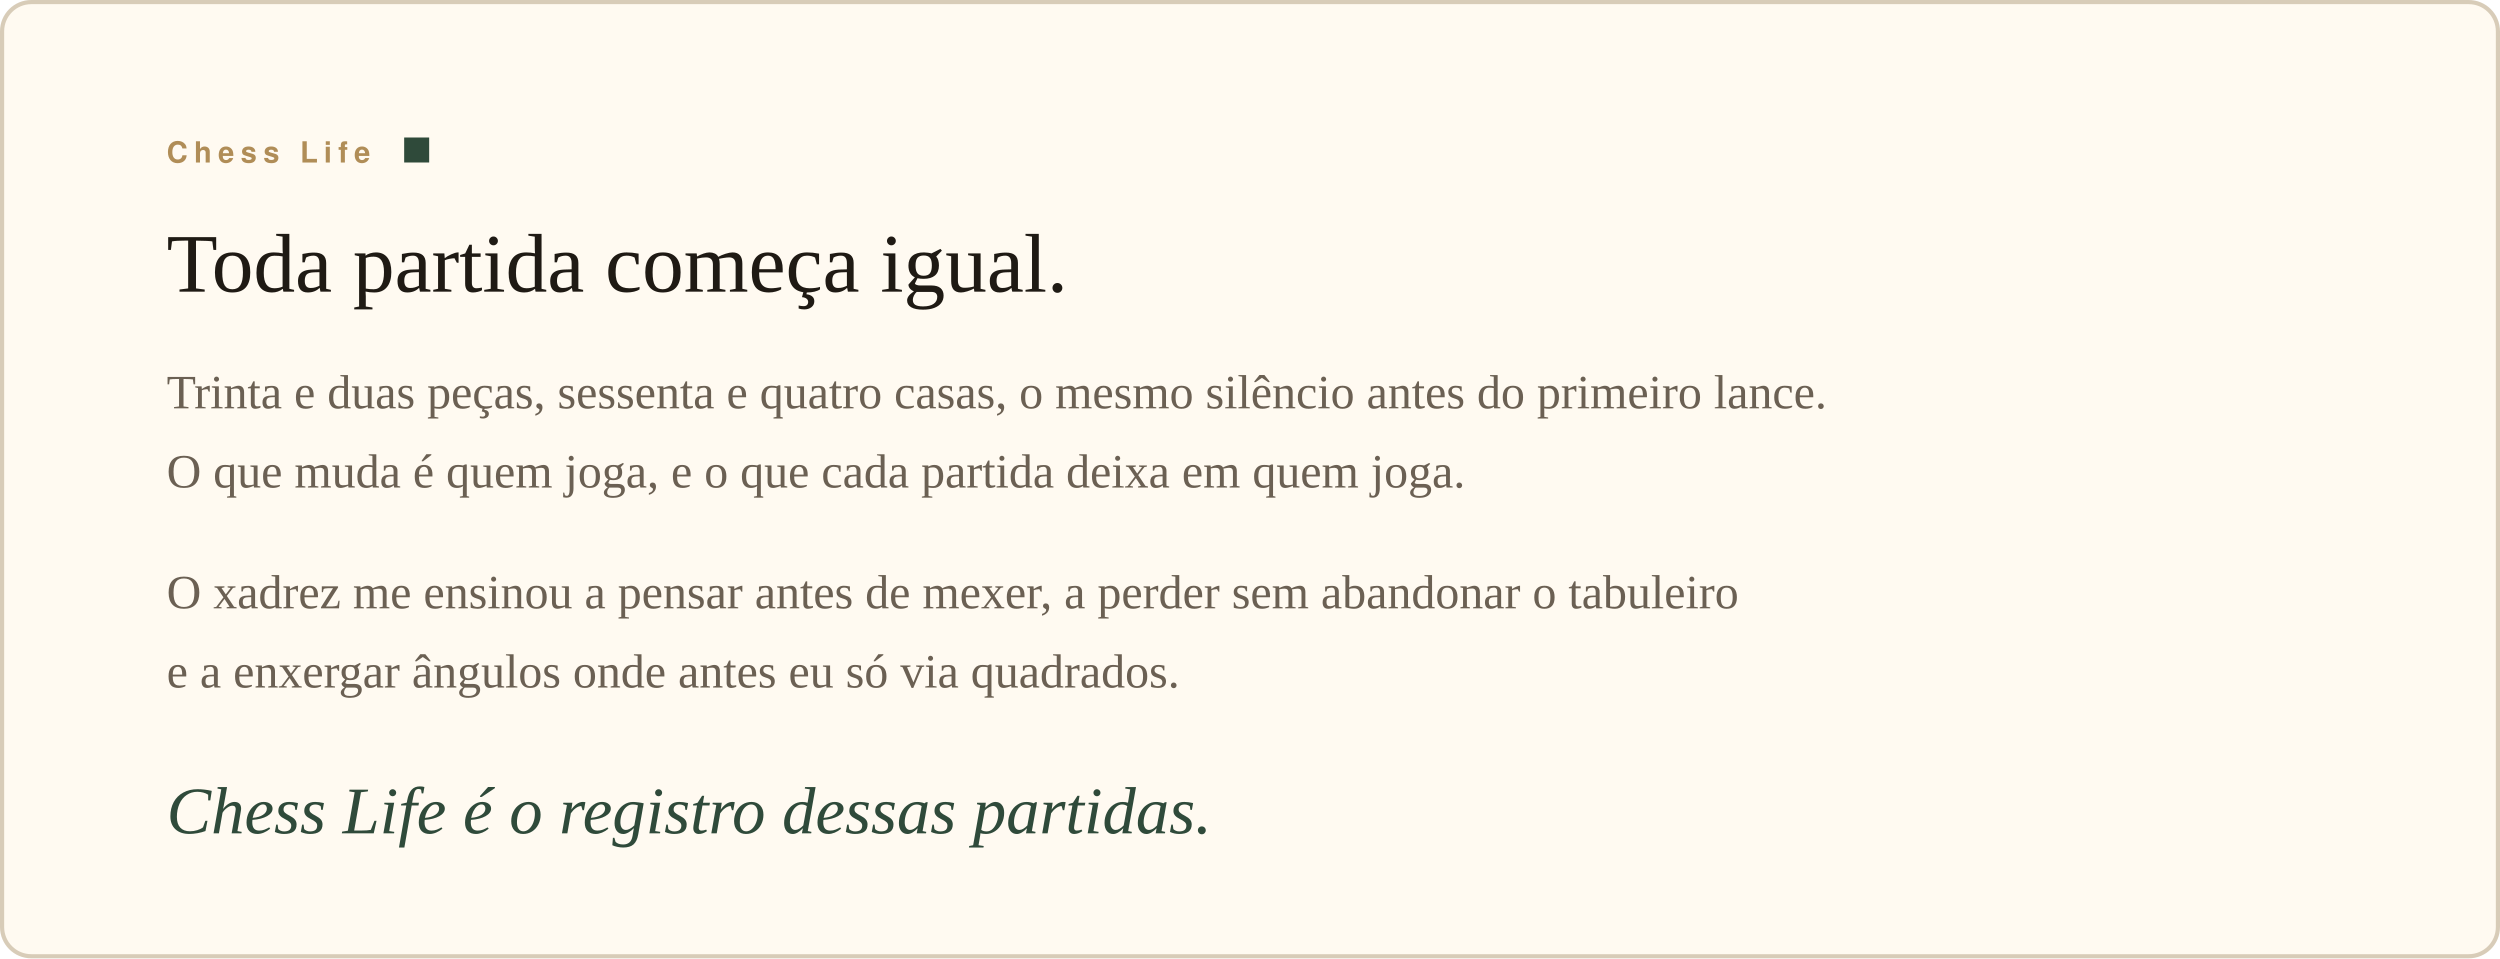
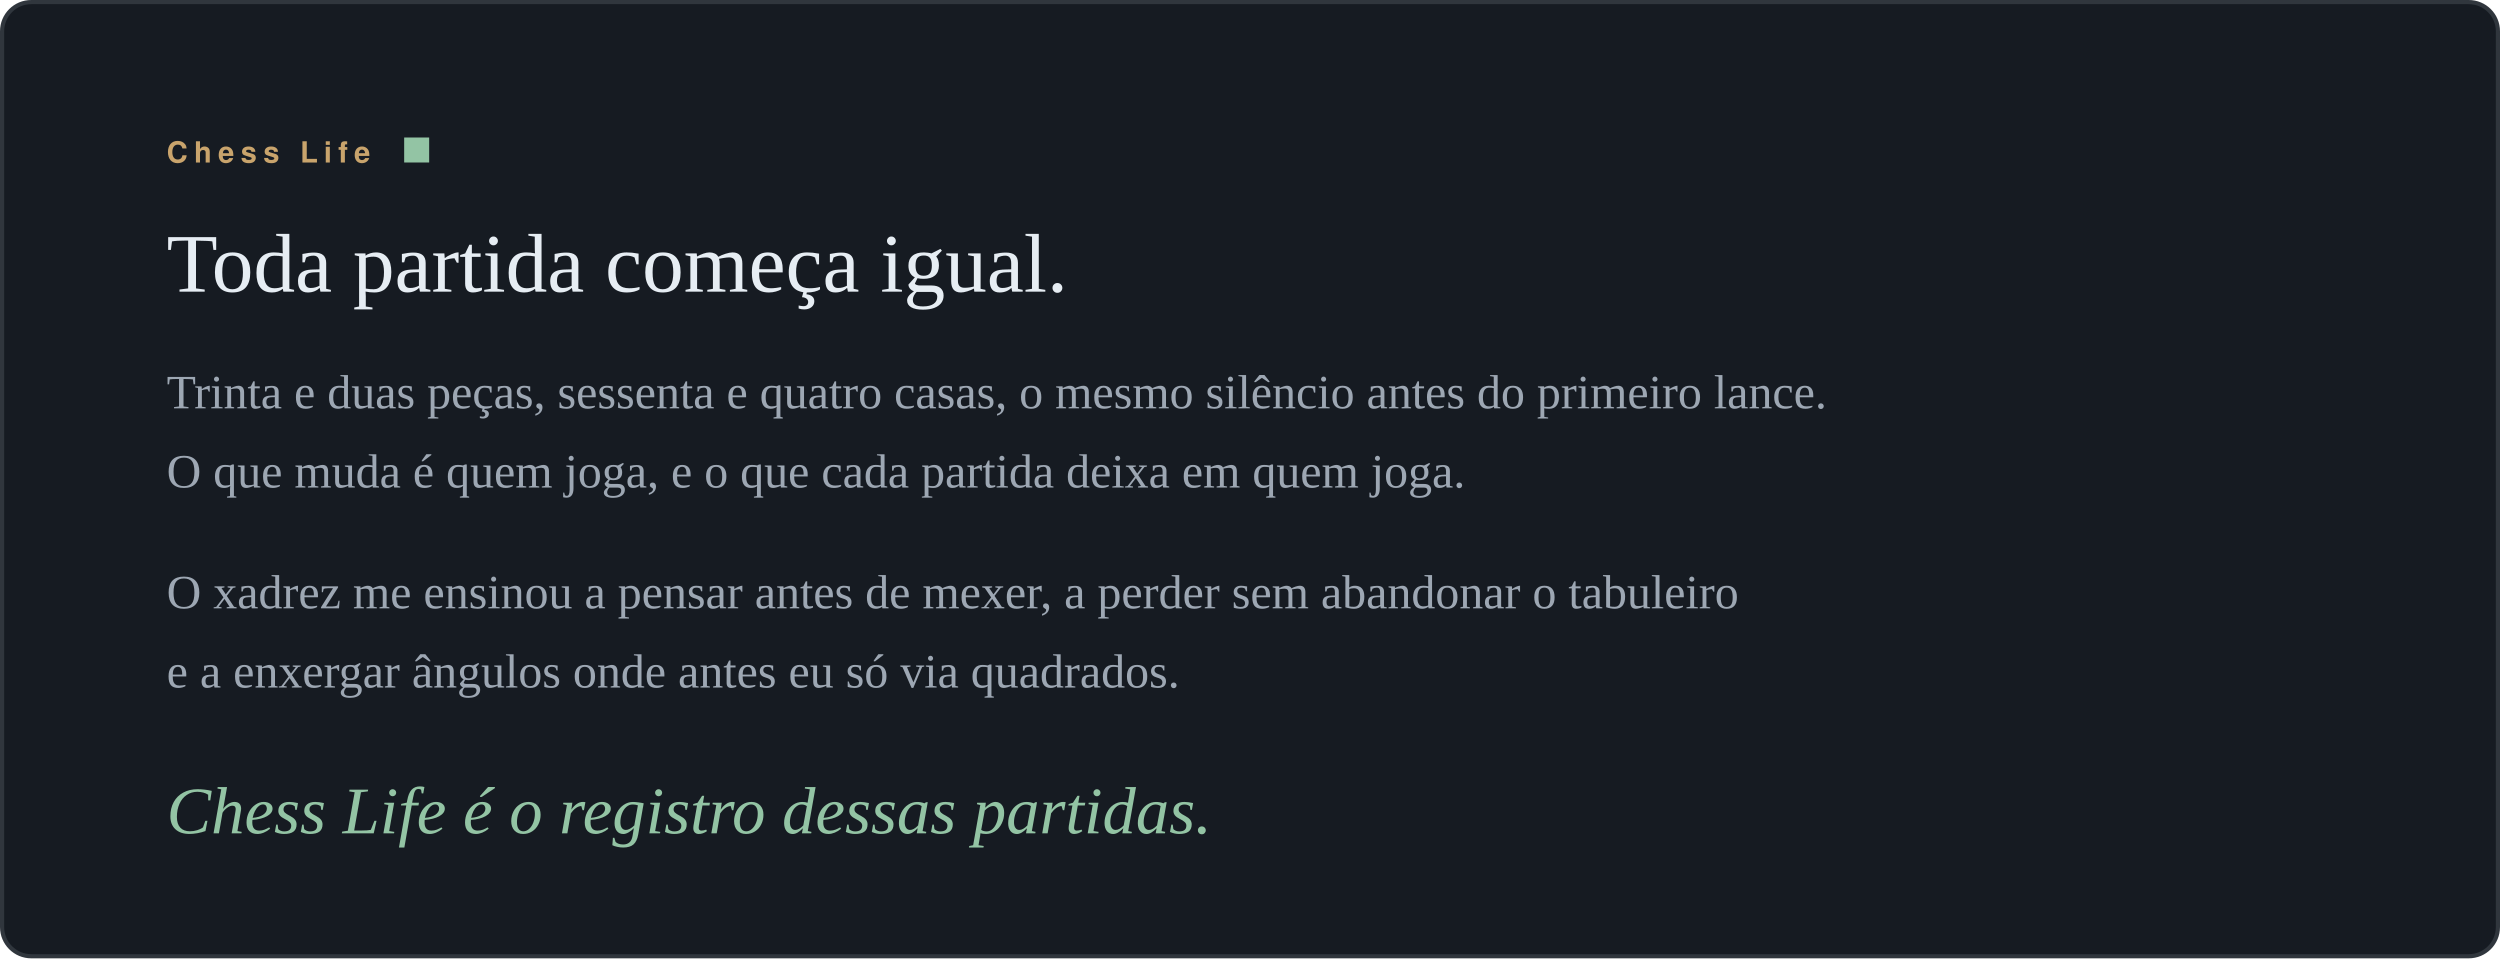
<svg xmlns="http://www.w3.org/2000/svg" viewBox="0 0 1200 460" width="1200" height="460" role="img" aria-label="Toda partida começa igual. Trinta e duas peças, sessenta e quatro casas, o mesmo silêncio antes do primeiro lance. O que muda é quem joga, e o que cada partida deixa em quem joga. O xadrez me ensinou a pensar antes de mexer, a perder sem abandonar o tabuleiro e a enxergar ângulos onde antes eu só via quadrados. Chess Life é o registro dessas partidas.">
  <style>
  .serif { font-family: Georgia, 'Times New Roman', Times, serif; }
  .sans { font-family: 'Segoe UI', 'Helvetica Neue', Helvetica, Arial, sans-serif; }
  .mono { font-family: 'Courier New', Courier, monospace; }
  .caps { letter-spacing: 3px; text-transform: uppercase; }
  @media (prefers-reduced-motion: reduce) { * { animation: none !important; } }
  .line { animation: line 1.1s ease-out both; }
  @keyframes line { from { opacity: 0; transform: translateX(-12px); } to { opacity: 1; transform: none; } }
  .tick { animation: tick 1.2s steps(1) infinite; }
  @keyframes tick { 50% { opacity: 0; } }</style>
-   <rect x="1" y="1" width="1198" height="458" rx="14" fill="#fffaf1" stroke="#d8ccb8" stroke-width="2" />
-   <text class="sans caps" x="80" y="78" font-size="14" font-weight="600" fill="#b08d57">Chess Life</text>
-   <rect class="tick" x="194" y="66" width="12" height="12" fill="#2f4a3a" />
-   <text class="serif line" style="animation-delay:0.30s" x="80" y="140" font-size="40" fill="#1f1a14">Toda partida começa igual.</text>
-   <text class="serif line" style="animation-delay:0.75s" x="80" y="196" font-size="23" fill="#6b6053">Trinta e duas peças, sessenta e quatro casas, o mesmo silêncio antes do primeiro lance.</text>
-   <text class="serif line" style="animation-delay:1.20s" x="80" y="234" font-size="23" fill="#6b6053">O que muda é quem joga, e o que cada partida deixa em quem joga.</text>
-   <text class="serif line" style="animation-delay:1.65s" x="80" y="292" font-size="23" fill="#6b6053">O xadrez me ensinou a pensar antes de mexer, a perder sem abandonar o tabuleiro</text>
-   <text class="serif line" style="animation-delay:2.10s" x="80" y="330" font-size="23" fill="#6b6053">e a enxergar ângulos onde antes eu só via quadrados.</text>
-   <text class="serif line" style="animation-delay:2.55s" x="80" y="400" font-size="32" fill="#2f4a3a" font-style="italic">Chess Life é o registro dessas partidas.</text>
+   <rect x="1" y="1" width="1198" height="458" rx="14" fill="#161b22" stroke="#30363d" stroke-width="2" />
+   <text class="sans caps" x="80" y="78" font-size="14" font-weight="600" fill="#c9a46c">Chess Life</text>
+   <rect class="tick" x="194" y="66" width="12" height="12" fill="#93c4a4" />
+   <text class="serif line" style="animation-delay:0.30s" x="80" y="140" font-size="40" fill="#e6edf3">Toda partida começa igual.</text>
+   <text class="serif line" style="animation-delay:0.75s" x="80" y="196" font-size="23" fill="#9da7b3">Trinta e duas peças, sessenta e quatro casas, o mesmo silêncio antes do primeiro lance.</text>
+   <text class="serif line" style="animation-delay:1.20s" x="80" y="234" font-size="23" fill="#9da7b3">O que muda é quem joga, e o que cada partida deixa em quem joga.</text>
+   <text class="serif line" style="animation-delay:1.65s" x="80" y="292" font-size="23" fill="#9da7b3">O xadrez me ensinou a pensar antes de mexer, a perder sem abandonar o tabuleiro</text>
+   <text class="serif line" style="animation-delay:2.10s" x="80" y="330" font-size="23" fill="#9da7b3">e a enxergar ângulos onde antes eu só via quadrados.</text>
+   <text class="serif line" style="animation-delay:2.55s" x="80" y="400" font-size="32" fill="#93c4a4" font-style="italic">Chess Life é o registro dessas partidas.</text>
</svg>
